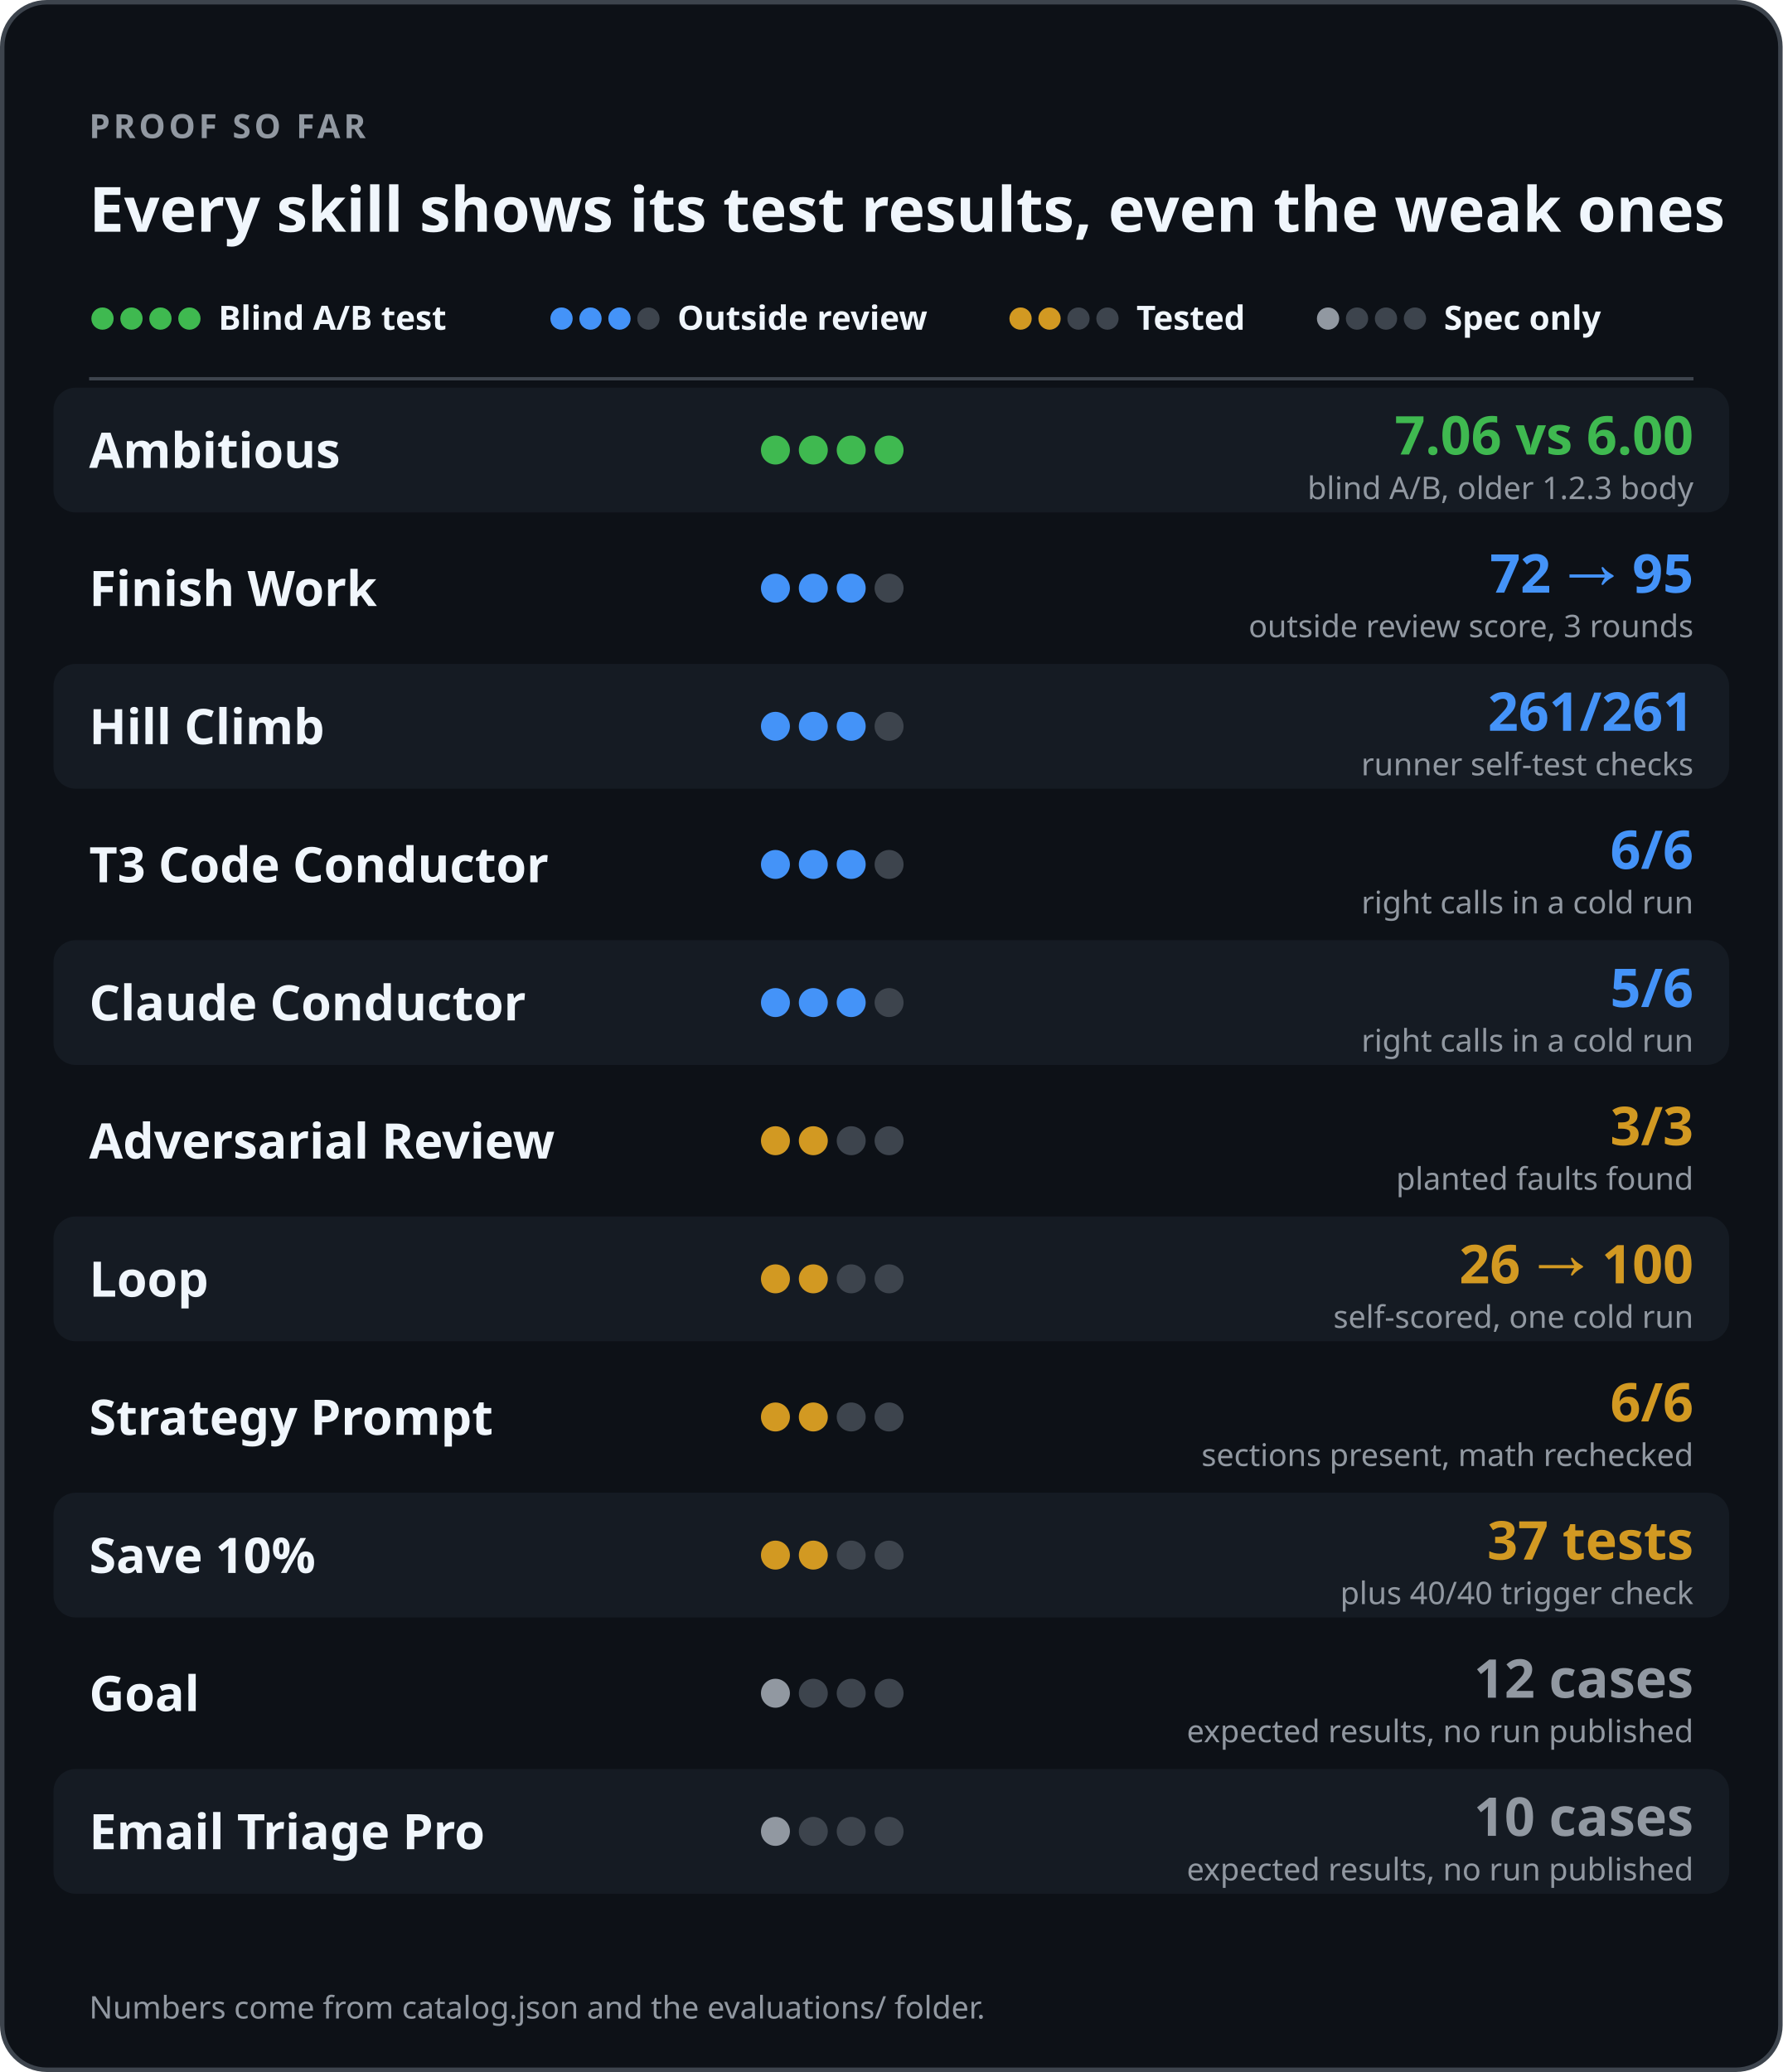
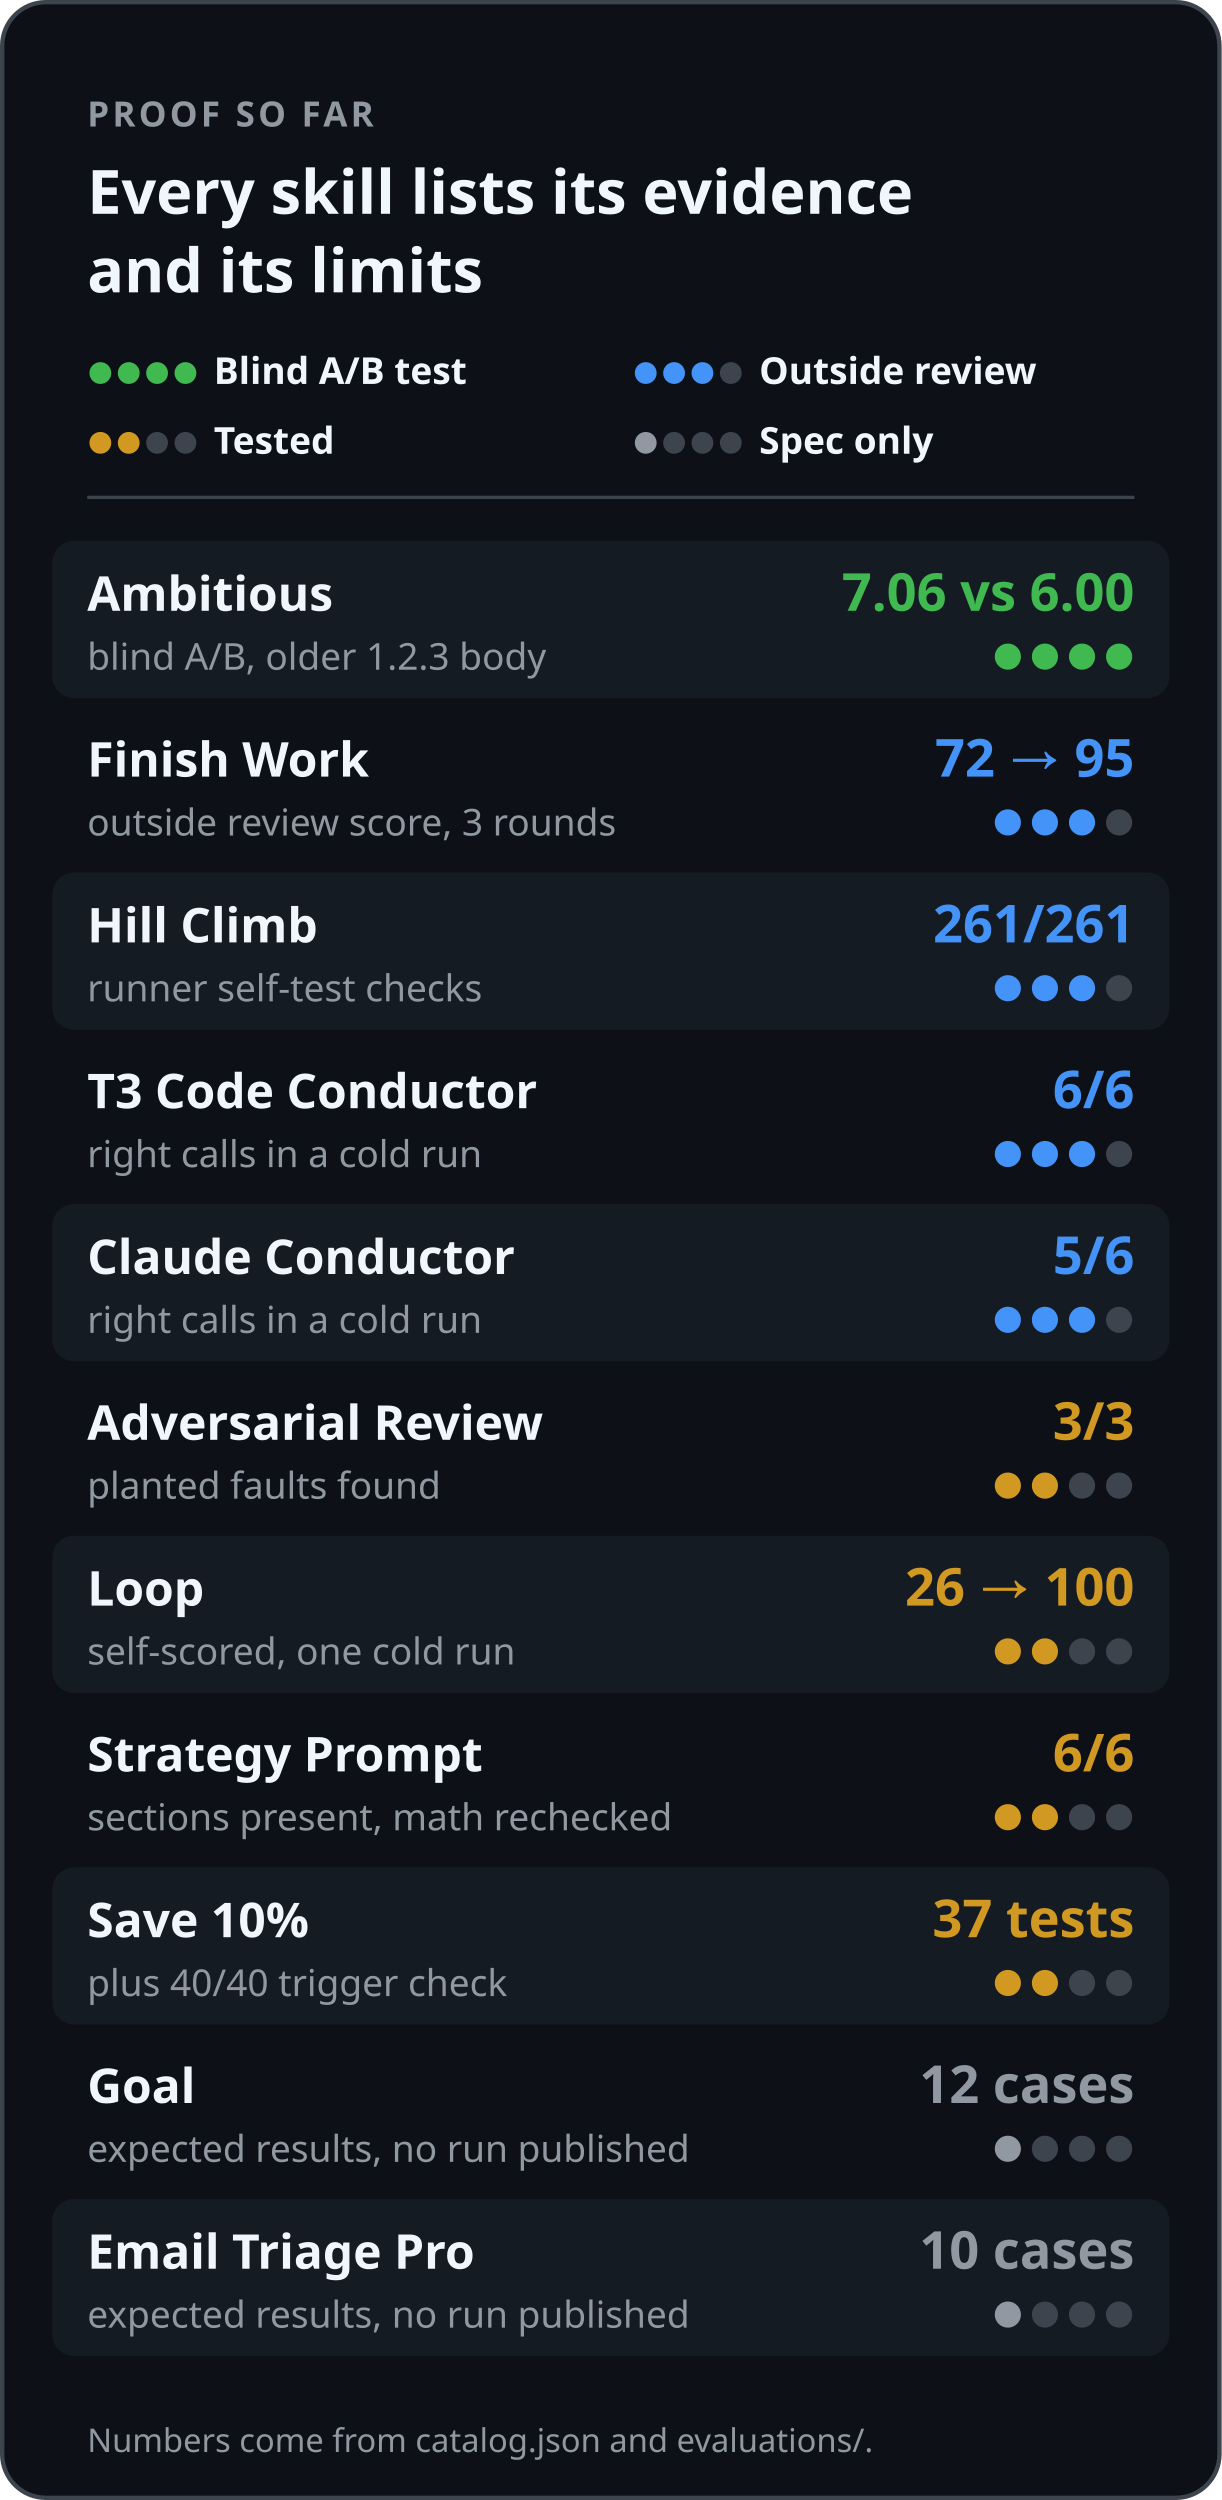
- <svg xmlns="http://www.w3.org/2000/svg" width="800" height="930" viewBox="0 0 800 930" role="img" aria-labelledby="t d">
-   <rect x="1" y="1" width="798" height="928" rx="20" fill="#0d1117" stroke="#3d444d" stroke-width="2" />
-   <text x="40" y="62" font-family="-apple-system, BlinkMacSystemFont, 'Segoe UI', 'Noto Sans', Helvetica, Arial, sans-serif" font-size="15" font-weight="600" fill="#9198a1" text-anchor="start" letter-spacing="1.5">PROOF SO FAR</text>
-   <text x="40" y="104" font-family="-apple-system, BlinkMacSystemFont, 'Segoe UI', 'Noto Sans', Helvetica, Arial, sans-serif" font-size="28" font-weight="700" fill="#f0f6fc" text-anchor="start">Every skill shows its test results, even the weak ones</text>
-   <circle cx="46" cy="143" r="5" fill="#3fb950" />
-   <circle cx="59" cy="143" r="5" fill="#3fb950" />
-   <circle cx="72" cy="143" r="5" fill="#3fb950" />
-   <circle cx="85" cy="143" r="5" fill="#3fb950" />
-   <text x="98" y="148" font-family="-apple-system, BlinkMacSystemFont, 'Segoe UI', 'Noto Sans', Helvetica, Arial, sans-serif" font-size="15" font-weight="600" fill="#f0f6fc" text-anchor="start">Blind A/B test</text>
-   <circle cx="252" cy="143" r="5" fill="#4493f8" />
-   <circle cx="265" cy="143" r="5" fill="#4493f8" />
-   <circle cx="278" cy="143" r="5" fill="#4493f8" />
-   <circle cx="291" cy="143" r="5" fill="#3d444d" />
-   <text x="304" y="148" font-family="-apple-system, BlinkMacSystemFont, 'Segoe UI', 'Noto Sans', Helvetica, Arial, sans-serif" font-size="15" font-weight="600" fill="#f0f6fc" text-anchor="start">Outside review</text>
-   <circle cx="458" cy="143" r="5" fill="#d29922" />
-   <circle cx="471" cy="143" r="5" fill="#d29922" />
-   <circle cx="484" cy="143" r="5" fill="#3d444d" />
-   <circle cx="497" cy="143" r="5" fill="#3d444d" />
-   <text x="510" y="148" font-family="-apple-system, BlinkMacSystemFont, 'Segoe UI', 'Noto Sans', Helvetica, Arial, sans-serif" font-size="15" font-weight="600" fill="#f0f6fc" text-anchor="start">Tested</text>
-   <circle cx="596" cy="143" r="5" fill="#9198a1" />
-   <circle cx="609" cy="143" r="5" fill="#3d444d" />
-   <circle cx="622" cy="143" r="5" fill="#3d444d" />
-   <circle cx="635" cy="143" r="5" fill="#3d444d" />
-   <text x="648" y="148" font-family="-apple-system, BlinkMacSystemFont, 'Segoe UI', 'Noto Sans', Helvetica, Arial, sans-serif" font-size="15" font-weight="600" fill="#f0f6fc" text-anchor="start">Spec only</text>
-   <line x1="40" y1="170" x2="760" y2="170" stroke="#3d444d" stroke-width="1.5" />
-   <rect x="24" y="174" width="752" height="56" rx="10" fill="#151b23" />
-   <text x="40" y="210" font-family="-apple-system, BlinkMacSystemFont, 'Segoe UI', 'Noto Sans', Helvetica, Arial, sans-serif" font-size="22" font-weight="700" fill="#f0f6fc" text-anchor="start">Ambitious</text>
-   <circle cx="348" cy="202" r="6.5" fill="#3fb950" />
-   <circle cx="365" cy="202" r="6.5" fill="#3fb950" />
-   <circle cx="382" cy="202" r="6.5" fill="#3fb950" />
-   <circle cx="399" cy="202" r="6.5" fill="#3fb950" />
-   <text x="760" y="204" font-family="-apple-system, BlinkMacSystemFont, 'Segoe UI', 'Noto Sans', Helvetica, Arial, sans-serif" font-size="24" font-weight="700" fill="#3fb950" text-anchor="end">7.06 vs 6.00</text>
-   <text x="760" y="224" font-family="-apple-system, BlinkMacSystemFont, 'Segoe UI', 'Noto Sans', Helvetica, Arial, sans-serif" font-size="14" font-weight="400" fill="#9198a1" text-anchor="end">blind A/B, older 1.2.3 body</text>
-   <text x="40" y="272" font-family="-apple-system, BlinkMacSystemFont, 'Segoe UI', 'Noto Sans', Helvetica, Arial, sans-serif" font-size="22" font-weight="700" fill="#f0f6fc" text-anchor="start">Finish Work</text>
-   <circle cx="348" cy="264" r="6.5" fill="#4493f8" />
-   <circle cx="365" cy="264" r="6.5" fill="#4493f8" />
-   <circle cx="382" cy="264" r="6.5" fill="#4493f8" />
-   <circle cx="399" cy="264" r="6.5" fill="#3d444d" />
-   <text x="760" y="266" font-family="-apple-system, BlinkMacSystemFont, 'Segoe UI', 'Noto Sans', Helvetica, Arial, sans-serif" font-size="24" font-weight="700" fill="#4493f8" text-anchor="end">72 → 95</text>
-   <text x="760" y="286" font-family="-apple-system, BlinkMacSystemFont, 'Segoe UI', 'Noto Sans', Helvetica, Arial, sans-serif" font-size="14" font-weight="400" fill="#9198a1" text-anchor="end">outside review score, 3 rounds</text>
-   <rect x="24" y="298" width="752" height="56" rx="10" fill="#151b23" />
-   <text x="40" y="334" font-family="-apple-system, BlinkMacSystemFont, 'Segoe UI', 'Noto Sans', Helvetica, Arial, sans-serif" font-size="22" font-weight="700" fill="#f0f6fc" text-anchor="start">Hill Climb</text>
-   <circle cx="348" cy="326" r="6.5" fill="#4493f8" />
-   <circle cx="365" cy="326" r="6.5" fill="#4493f8" />
-   <circle cx="382" cy="326" r="6.5" fill="#4493f8" />
-   <circle cx="399" cy="326" r="6.5" fill="#3d444d" />
-   <text x="760" y="328" font-family="-apple-system, BlinkMacSystemFont, 'Segoe UI', 'Noto Sans', Helvetica, Arial, sans-serif" font-size="24" font-weight="700" fill="#4493f8" text-anchor="end">261/261</text>
-   <text x="760" y="348" font-family="-apple-system, BlinkMacSystemFont, 'Segoe UI', 'Noto Sans', Helvetica, Arial, sans-serif" font-size="14" font-weight="400" fill="#9198a1" text-anchor="end">runner self-test checks</text>
-   <text x="40" y="396" font-family="-apple-system, BlinkMacSystemFont, 'Segoe UI', 'Noto Sans', Helvetica, Arial, sans-serif" font-size="22" font-weight="700" fill="#f0f6fc" text-anchor="start">T3 Code Conductor</text>
-   <circle cx="348" cy="388" r="6.5" fill="#4493f8" />
-   <circle cx="365" cy="388" r="6.5" fill="#4493f8" />
-   <circle cx="382" cy="388" r="6.5" fill="#4493f8" />
-   <circle cx="399" cy="388" r="6.5" fill="#3d444d" />
-   <text x="760" y="390" font-family="-apple-system, BlinkMacSystemFont, 'Segoe UI', 'Noto Sans', Helvetica, Arial, sans-serif" font-size="24" font-weight="700" fill="#4493f8" text-anchor="end">6/6</text>
-   <text x="760" y="410" font-family="-apple-system, BlinkMacSystemFont, 'Segoe UI', 'Noto Sans', Helvetica, Arial, sans-serif" font-size="14" font-weight="400" fill="#9198a1" text-anchor="end">right calls in a cold run</text>
-   <rect x="24" y="422" width="752" height="56" rx="10" fill="#151b23" />
-   <text x="40" y="458" font-family="-apple-system, BlinkMacSystemFont, 'Segoe UI', 'Noto Sans', Helvetica, Arial, sans-serif" font-size="22" font-weight="700" fill="#f0f6fc" text-anchor="start">Claude Conductor</text>
-   <circle cx="348" cy="450" r="6.5" fill="#4493f8" />
-   <circle cx="365" cy="450" r="6.5" fill="#4493f8" />
-   <circle cx="382" cy="450" r="6.5" fill="#4493f8" />
-   <circle cx="399" cy="450" r="6.5" fill="#3d444d" />
-   <text x="760" y="452" font-family="-apple-system, BlinkMacSystemFont, 'Segoe UI', 'Noto Sans', Helvetica, Arial, sans-serif" font-size="24" font-weight="700" fill="#4493f8" text-anchor="end">5/6</text>
-   <text x="760" y="472" font-family="-apple-system, BlinkMacSystemFont, 'Segoe UI', 'Noto Sans', Helvetica, Arial, sans-serif" font-size="14" font-weight="400" fill="#9198a1" text-anchor="end">right calls in a cold run</text>
-   <text x="40" y="520" font-family="-apple-system, BlinkMacSystemFont, 'Segoe UI', 'Noto Sans', Helvetica, Arial, sans-serif" font-size="22" font-weight="700" fill="#f0f6fc" text-anchor="start">Adversarial Review</text>
-   <circle cx="348" cy="512" r="6.5" fill="#d29922" />
-   <circle cx="365" cy="512" r="6.5" fill="#d29922" />
-   <circle cx="382" cy="512" r="6.5" fill="#3d444d" />
-   <circle cx="399" cy="512" r="6.5" fill="#3d444d" />
-   <text x="760" y="514" font-family="-apple-system, BlinkMacSystemFont, 'Segoe UI', 'Noto Sans', Helvetica, Arial, sans-serif" font-size="24" font-weight="700" fill="#d29922" text-anchor="end">3/3</text>
-   <text x="760" y="534" font-family="-apple-system, BlinkMacSystemFont, 'Segoe UI', 'Noto Sans', Helvetica, Arial, sans-serif" font-size="14" font-weight="400" fill="#9198a1" text-anchor="end">planted faults found</text>
-   <rect x="24" y="546" width="752" height="56" rx="10" fill="#151b23" />
-   <text x="40" y="582" font-family="-apple-system, BlinkMacSystemFont, 'Segoe UI', 'Noto Sans', Helvetica, Arial, sans-serif" font-size="22" font-weight="700" fill="#f0f6fc" text-anchor="start">Loop</text>
-   <circle cx="348" cy="574" r="6.5" fill="#d29922" />
-   <circle cx="365" cy="574" r="6.5" fill="#d29922" />
-   <circle cx="382" cy="574" r="6.5" fill="#3d444d" />
-   <circle cx="399" cy="574" r="6.5" fill="#3d444d" />
-   <text x="760" y="576" font-family="-apple-system, BlinkMacSystemFont, 'Segoe UI', 'Noto Sans', Helvetica, Arial, sans-serif" font-size="24" font-weight="700" fill="#d29922" text-anchor="end">26 → 100</text>
-   <text x="760" y="596" font-family="-apple-system, BlinkMacSystemFont, 'Segoe UI', 'Noto Sans', Helvetica, Arial, sans-serif" font-size="14" font-weight="400" fill="#9198a1" text-anchor="end">self-scored, one cold run</text>
-   <text x="40" y="644" font-family="-apple-system, BlinkMacSystemFont, 'Segoe UI', 'Noto Sans', Helvetica, Arial, sans-serif" font-size="22" font-weight="700" fill="#f0f6fc" text-anchor="start">Strategy Prompt</text>
-   <circle cx="348" cy="636" r="6.5" fill="#d29922" />
-   <circle cx="365" cy="636" r="6.5" fill="#d29922" />
-   <circle cx="382" cy="636" r="6.5" fill="#3d444d" />
-   <circle cx="399" cy="636" r="6.5" fill="#3d444d" />
-   <text x="760" y="638" font-family="-apple-system, BlinkMacSystemFont, 'Segoe UI', 'Noto Sans', Helvetica, Arial, sans-serif" font-size="24" font-weight="700" fill="#d29922" text-anchor="end">6/6</text>
-   <text x="760" y="658" font-family="-apple-system, BlinkMacSystemFont, 'Segoe UI', 'Noto Sans', Helvetica, Arial, sans-serif" font-size="14" font-weight="400" fill="#9198a1" text-anchor="end">sections present, math rechecked</text>
-   <rect x="24" y="670" width="752" height="56" rx="10" fill="#151b23" />
-   <text x="40" y="706" font-family="-apple-system, BlinkMacSystemFont, 'Segoe UI', 'Noto Sans', Helvetica, Arial, sans-serif" font-size="22" font-weight="700" fill="#f0f6fc" text-anchor="start">Save 10%</text>
-   <circle cx="348" cy="698" r="6.5" fill="#d29922" />
-   <circle cx="365" cy="698" r="6.5" fill="#d29922" />
-   <circle cx="382" cy="698" r="6.5" fill="#3d444d" />
-   <circle cx="399" cy="698" r="6.5" fill="#3d444d" />
-   <text x="760" y="700" font-family="-apple-system, BlinkMacSystemFont, 'Segoe UI', 'Noto Sans', Helvetica, Arial, sans-serif" font-size="24" font-weight="700" fill="#d29922" text-anchor="end">37 tests</text>
-   <text x="760" y="720" font-family="-apple-system, BlinkMacSystemFont, 'Segoe UI', 'Noto Sans', Helvetica, Arial, sans-serif" font-size="14" font-weight="400" fill="#9198a1" text-anchor="end">plus 40/40 trigger check</text>
-   <text x="40" y="768" font-family="-apple-system, BlinkMacSystemFont, 'Segoe UI', 'Noto Sans', Helvetica, Arial, sans-serif" font-size="22" font-weight="700" fill="#f0f6fc" text-anchor="start">Goal</text>
-   <circle cx="348" cy="760" r="6.5" fill="#9198a1" />
-   <circle cx="365" cy="760" r="6.5" fill="#3d444d" />
-   <circle cx="382" cy="760" r="6.5" fill="#3d444d" />
-   <circle cx="399" cy="760" r="6.5" fill="#3d444d" />
-   <text x="760" y="762" font-family="-apple-system, BlinkMacSystemFont, 'Segoe UI', 'Noto Sans', Helvetica, Arial, sans-serif" font-size="24" font-weight="700" fill="#9198a1" text-anchor="end">12 cases</text>
-   <text x="760" y="782" font-family="-apple-system, BlinkMacSystemFont, 'Segoe UI', 'Noto Sans', Helvetica, Arial, sans-serif" font-size="14" font-weight="400" fill="#9198a1" text-anchor="end">expected results, no run published</text>
-   <rect x="24" y="794" width="752" height="56" rx="10" fill="#151b23" />
-   <text x="40" y="830" font-family="-apple-system, BlinkMacSystemFont, 'Segoe UI', 'Noto Sans', Helvetica, Arial, sans-serif" font-size="22" font-weight="700" fill="#f0f6fc" text-anchor="start">Email Triage Pro</text>
-   <circle cx="348" cy="822" r="6.5" fill="#9198a1" />
-   <circle cx="365" cy="822" r="6.5" fill="#3d444d" />
-   <circle cx="382" cy="822" r="6.5" fill="#3d444d" />
-   <circle cx="399" cy="822" r="6.5" fill="#3d444d" />
-   <text x="760" y="824" font-family="-apple-system, BlinkMacSystemFont, 'Segoe UI', 'Noto Sans', Helvetica, Arial, sans-serif" font-size="24" font-weight="700" fill="#9198a1" text-anchor="end">10 cases</text>
-   <text x="760" y="844" font-family="-apple-system, BlinkMacSystemFont, 'Segoe UI', 'Noto Sans', Helvetica, Arial, sans-serif" font-size="14" font-weight="400" fill="#9198a1" text-anchor="end">expected results, no run published</text>
-   <text x="40" y="906" font-family="-apple-system, BlinkMacSystemFont, 'Segoe UI', 'Noto Sans', Helvetica, Arial, sans-serif" font-size="14" font-weight="400" fill="#9198a1" text-anchor="start">Numbers come from catalog.json and the evaluations/ folder.</text>
+ <svg xmlns="http://www.w3.org/2000/svg" width="560" height="1146" viewBox="0 0 560 1146" role="img" aria-labelledby="t d">
+   <rect x="1" y="1" width="558" height="1144" rx="20" fill="#0d1117" stroke="#3d444d" stroke-width="2" />
+   <text x="40" y="58" font-family="-apple-system, BlinkMacSystemFont, 'Segoe UI', 'Noto Sans', Helvetica, Arial, sans-serif" font-size="16" font-weight="600" fill="#9198a1" text-anchor="start" letter-spacing="1.5">PROOF SO FAR</text>
+   <text x="40" y="98" font-family="-apple-system, BlinkMacSystemFont, 'Segoe UI', 'Noto Sans', Helvetica, Arial, sans-serif" font-size="28" font-weight="700" fill="#f0f6fc" text-anchor="start">Every skill lists its evidence</text>
+   <text x="40" y="134" font-family="-apple-system, BlinkMacSystemFont, 'Segoe UI', 'Noto Sans', Helvetica, Arial, sans-serif" font-size="28" font-weight="700" fill="#f0f6fc" text-anchor="start">and its limits</text>
+   <circle cx="46" cy="171" r="5" fill="#3fb950" />
+   <circle cx="59" cy="171" r="5" fill="#3fb950" />
+   <circle cx="72" cy="171" r="5" fill="#3fb950" />
+   <circle cx="85" cy="171" r="5" fill="#3fb950" />
+   <text x="98" y="176" font-family="-apple-system, BlinkMacSystemFont, 'Segoe UI', 'Noto Sans', Helvetica, Arial, sans-serif" font-size="17" font-weight="600" fill="#f0f6fc" text-anchor="start">Blind A/B test</text>
+   <circle cx="296" cy="171" r="5" fill="#4493f8" />
+   <circle cx="309" cy="171" r="5" fill="#4493f8" />
+   <circle cx="322" cy="171" r="5" fill="#4493f8" />
+   <circle cx="335" cy="171" r="5" fill="#3d444d" />
+   <text x="348" y="176" font-family="-apple-system, BlinkMacSystemFont, 'Segoe UI', 'Noto Sans', Helvetica, Arial, sans-serif" font-size="17" font-weight="600" fill="#f0f6fc" text-anchor="start">Outside review</text>
+   <circle cx="46" cy="203" r="5" fill="#d29922" />
+   <circle cx="59" cy="203" r="5" fill="#d29922" />
+   <circle cx="72" cy="203" r="5" fill="#3d444d" />
+   <circle cx="85" cy="203" r="5" fill="#3d444d" />
+   <text x="98" y="208" font-family="-apple-system, BlinkMacSystemFont, 'Segoe UI', 'Noto Sans', Helvetica, Arial, sans-serif" font-size="17" font-weight="600" fill="#f0f6fc" text-anchor="start">Tested</text>
+   <circle cx="296" cy="203" r="5" fill="#9198a1" />
+   <circle cx="309" cy="203" r="5" fill="#3d444d" />
+   <circle cx="322" cy="203" r="5" fill="#3d444d" />
+   <circle cx="335" cy="203" r="5" fill="#3d444d" />
+   <text x="348" y="208" font-family="-apple-system, BlinkMacSystemFont, 'Segoe UI', 'Noto Sans', Helvetica, Arial, sans-serif" font-size="17" font-weight="600" fill="#f0f6fc" text-anchor="start">Spec only</text>
+   <line x1="40" y1="228" x2="520" y2="228" stroke="#3d444d" stroke-width="1.5" />
+   <rect x="24" y="248" width="512" height="72" rx="10" fill="#151b23" />
+   <text x="40" y="280" font-family="-apple-system, BlinkMacSystemFont, 'Segoe UI', 'Noto Sans', Helvetica, Arial, sans-serif" font-size="22" font-weight="700" fill="#f0f6fc" text-anchor="start">Ambitious</text>
+   <text x="520" y="280" font-family="-apple-system, BlinkMacSystemFont, 'Segoe UI', 'Noto Sans', Helvetica, Arial, sans-serif" font-size="24" font-weight="700" fill="#3fb950" text-anchor="end">7.06 vs 6.00</text>
+   <text x="40" y="307" font-family="-apple-system, BlinkMacSystemFont, 'Segoe UI', 'Noto Sans', Helvetica, Arial, sans-serif" font-size="17" font-weight="400" fill="#9198a1" text-anchor="start">blind A/B, older 1.2.3 body</text>
+   <circle cx="462" cy="301" r="6" fill="#3fb950" />
+   <circle cx="479" cy="301" r="6" fill="#3fb950" />
+   <circle cx="496" cy="301" r="6" fill="#3fb950" />
+   <circle cx="513" cy="301" r="6" fill="#3fb950" />
+   <text x="40" y="356" font-family="-apple-system, BlinkMacSystemFont, 'Segoe UI', 'Noto Sans', Helvetica, Arial, sans-serif" font-size="22" font-weight="700" fill="#f0f6fc" text-anchor="start">Finish Work</text>
+   <text x="520" y="356" font-family="-apple-system, BlinkMacSystemFont, 'Segoe UI', 'Noto Sans', Helvetica, Arial, sans-serif" font-size="24" font-weight="700" fill="#4493f8" text-anchor="end">72 → 95</text>
+   <text x="40" y="383" font-family="-apple-system, BlinkMacSystemFont, 'Segoe UI', 'Noto Sans', Helvetica, Arial, sans-serif" font-size="17" font-weight="400" fill="#9198a1" text-anchor="start">outside review score, 3 rounds</text>
+   <circle cx="462" cy="377" r="6" fill="#4493f8" />
+   <circle cx="479" cy="377" r="6" fill="#4493f8" />
+   <circle cx="496" cy="377" r="6" fill="#4493f8" />
+   <circle cx="513" cy="377" r="6" fill="#3d444d" />
+   <rect x="24" y="400" width="512" height="72" rx="10" fill="#151b23" />
+   <text x="40" y="432" font-family="-apple-system, BlinkMacSystemFont, 'Segoe UI', 'Noto Sans', Helvetica, Arial, sans-serif" font-size="22" font-weight="700" fill="#f0f6fc" text-anchor="start">Hill Climb</text>
+   <text x="520" y="432" font-family="-apple-system, BlinkMacSystemFont, 'Segoe UI', 'Noto Sans', Helvetica, Arial, sans-serif" font-size="24" font-weight="700" fill="#4493f8" text-anchor="end">261/261</text>
+   <text x="40" y="459" font-family="-apple-system, BlinkMacSystemFont, 'Segoe UI', 'Noto Sans', Helvetica, Arial, sans-serif" font-size="17" font-weight="400" fill="#9198a1" text-anchor="start">runner self-test checks</text>
+   <circle cx="462" cy="453" r="6" fill="#4493f8" />
+   <circle cx="479" cy="453" r="6" fill="#4493f8" />
+   <circle cx="496" cy="453" r="6" fill="#4493f8" />
+   <circle cx="513" cy="453" r="6" fill="#3d444d" />
+   <text x="40" y="508" font-family="-apple-system, BlinkMacSystemFont, 'Segoe UI', 'Noto Sans', Helvetica, Arial, sans-serif" font-size="22" font-weight="700" fill="#f0f6fc" text-anchor="start">T3 Code Conductor</text>
+   <text x="520" y="508" font-family="-apple-system, BlinkMacSystemFont, 'Segoe UI', 'Noto Sans', Helvetica, Arial, sans-serif" font-size="24" font-weight="700" fill="#4493f8" text-anchor="end">6/6</text>
+   <text x="40" y="535" font-family="-apple-system, BlinkMacSystemFont, 'Segoe UI', 'Noto Sans', Helvetica, Arial, sans-serif" font-size="17" font-weight="400" fill="#9198a1" text-anchor="start">right calls in a cold run</text>
+   <circle cx="462" cy="529" r="6" fill="#4493f8" />
+   <circle cx="479" cy="529" r="6" fill="#4493f8" />
+   <circle cx="496" cy="529" r="6" fill="#4493f8" />
+   <circle cx="513" cy="529" r="6" fill="#3d444d" />
+   <rect x="24" y="552" width="512" height="72" rx="10" fill="#151b23" />
+   <text x="40" y="584" font-family="-apple-system, BlinkMacSystemFont, 'Segoe UI', 'Noto Sans', Helvetica, Arial, sans-serif" font-size="22" font-weight="700" fill="#f0f6fc" text-anchor="start">Claude Conductor</text>
+   <text x="520" y="584" font-family="-apple-system, BlinkMacSystemFont, 'Segoe UI', 'Noto Sans', Helvetica, Arial, sans-serif" font-size="24" font-weight="700" fill="#4493f8" text-anchor="end">5/6</text>
+   <text x="40" y="611" font-family="-apple-system, BlinkMacSystemFont, 'Segoe UI', 'Noto Sans', Helvetica, Arial, sans-serif" font-size="17" font-weight="400" fill="#9198a1" text-anchor="start">right calls in a cold run</text>
+   <circle cx="462" cy="605" r="6" fill="#4493f8" />
+   <circle cx="479" cy="605" r="6" fill="#4493f8" />
+   <circle cx="496" cy="605" r="6" fill="#4493f8" />
+   <circle cx="513" cy="605" r="6" fill="#3d444d" />
+   <text x="40" y="660" font-family="-apple-system, BlinkMacSystemFont, 'Segoe UI', 'Noto Sans', Helvetica, Arial, sans-serif" font-size="22" font-weight="700" fill="#f0f6fc" text-anchor="start">Adversarial Review</text>
+   <text x="520" y="660" font-family="-apple-system, BlinkMacSystemFont, 'Segoe UI', 'Noto Sans', Helvetica, Arial, sans-serif" font-size="24" font-weight="700" fill="#d29922" text-anchor="end">3/3</text>
+   <text x="40" y="687" font-family="-apple-system, BlinkMacSystemFont, 'Segoe UI', 'Noto Sans', Helvetica, Arial, sans-serif" font-size="17" font-weight="400" fill="#9198a1" text-anchor="start">planted faults found</text>
+   <circle cx="462" cy="681" r="6" fill="#d29922" />
+   <circle cx="479" cy="681" r="6" fill="#d29922" />
+   <circle cx="496" cy="681" r="6" fill="#3d444d" />
+   <circle cx="513" cy="681" r="6" fill="#3d444d" />
+   <rect x="24" y="704" width="512" height="72" rx="10" fill="#151b23" />
+   <text x="40" y="736" font-family="-apple-system, BlinkMacSystemFont, 'Segoe UI', 'Noto Sans', Helvetica, Arial, sans-serif" font-size="22" font-weight="700" fill="#f0f6fc" text-anchor="start">Loop</text>
+   <text x="520" y="736" font-family="-apple-system, BlinkMacSystemFont, 'Segoe UI', 'Noto Sans', Helvetica, Arial, sans-serif" font-size="24" font-weight="700" fill="#d29922" text-anchor="end">26 → 100</text>
+   <text x="40" y="763" font-family="-apple-system, BlinkMacSystemFont, 'Segoe UI', 'Noto Sans', Helvetica, Arial, sans-serif" font-size="17" font-weight="400" fill="#9198a1" text-anchor="start">self-scored, one cold run</text>
+   <circle cx="462" cy="757" r="6" fill="#d29922" />
+   <circle cx="479" cy="757" r="6" fill="#d29922" />
+   <circle cx="496" cy="757" r="6" fill="#3d444d" />
+   <circle cx="513" cy="757" r="6" fill="#3d444d" />
+   <text x="40" y="812" font-family="-apple-system, BlinkMacSystemFont, 'Segoe UI', 'Noto Sans', Helvetica, Arial, sans-serif" font-size="22" font-weight="700" fill="#f0f6fc" text-anchor="start">Strategy Prompt</text>
+   <text x="520" y="812" font-family="-apple-system, BlinkMacSystemFont, 'Segoe UI', 'Noto Sans', Helvetica, Arial, sans-serif" font-size="24" font-weight="700" fill="#d29922" text-anchor="end">6/6</text>
+   <text x="40" y="839" font-family="-apple-system, BlinkMacSystemFont, 'Segoe UI', 'Noto Sans', Helvetica, Arial, sans-serif" font-size="17" font-weight="400" fill="#9198a1" text-anchor="start">sections present, math rechecked</text>
+   <circle cx="462" cy="833" r="6" fill="#d29922" />
+   <circle cx="479" cy="833" r="6" fill="#d29922" />
+   <circle cx="496" cy="833" r="6" fill="#3d444d" />
+   <circle cx="513" cy="833" r="6" fill="#3d444d" />
+   <rect x="24" y="856" width="512" height="72" rx="10" fill="#151b23" />
+   <text x="40" y="888" font-family="-apple-system, BlinkMacSystemFont, 'Segoe UI', 'Noto Sans', Helvetica, Arial, sans-serif" font-size="22" font-weight="700" fill="#f0f6fc" text-anchor="start">Save 10%</text>
+   <text x="520" y="888" font-family="-apple-system, BlinkMacSystemFont, 'Segoe UI', 'Noto Sans', Helvetica, Arial, sans-serif" font-size="24" font-weight="700" fill="#d29922" text-anchor="end">37 tests</text>
+   <text x="40" y="915" font-family="-apple-system, BlinkMacSystemFont, 'Segoe UI', 'Noto Sans', Helvetica, Arial, sans-serif" font-size="17" font-weight="400" fill="#9198a1" text-anchor="start">plus 40/40 trigger check</text>
+   <circle cx="462" cy="909" r="6" fill="#d29922" />
+   <circle cx="479" cy="909" r="6" fill="#d29922" />
+   <circle cx="496" cy="909" r="6" fill="#3d444d" />
+   <circle cx="513" cy="909" r="6" fill="#3d444d" />
+   <text x="40" y="964" font-family="-apple-system, BlinkMacSystemFont, 'Segoe UI', 'Noto Sans', Helvetica, Arial, sans-serif" font-size="22" font-weight="700" fill="#f0f6fc" text-anchor="start">Goal</text>
+   <text x="520" y="964" font-family="-apple-system, BlinkMacSystemFont, 'Segoe UI', 'Noto Sans', Helvetica, Arial, sans-serif" font-size="24" font-weight="700" fill="#9198a1" text-anchor="end">12 cases</text>
+   <text x="40" y="991" font-family="-apple-system, BlinkMacSystemFont, 'Segoe UI', 'Noto Sans', Helvetica, Arial, sans-serif" font-size="17" font-weight="400" fill="#9198a1" text-anchor="start">expected results, no run published</text>
+   <circle cx="462" cy="985" r="6" fill="#9198a1" />
+   <circle cx="479" cy="985" r="6" fill="#3d444d" />
+   <circle cx="496" cy="985" r="6" fill="#3d444d" />
+   <circle cx="513" cy="985" r="6" fill="#3d444d" />
+   <rect x="24" y="1008" width="512" height="72" rx="10" fill="#151b23" />
+   <text x="40" y="1040" font-family="-apple-system, BlinkMacSystemFont, 'Segoe UI', 'Noto Sans', Helvetica, Arial, sans-serif" font-size="22" font-weight="700" fill="#f0f6fc" text-anchor="start">Email Triage Pro</text>
+   <text x="520" y="1040" font-family="-apple-system, BlinkMacSystemFont, 'Segoe UI', 'Noto Sans', Helvetica, Arial, sans-serif" font-size="24" font-weight="700" fill="#9198a1" text-anchor="end">10 cases</text>
+   <text x="40" y="1067" font-family="-apple-system, BlinkMacSystemFont, 'Segoe UI', 'Noto Sans', Helvetica, Arial, sans-serif" font-size="17" font-weight="400" fill="#9198a1" text-anchor="start">expected results, no run published</text>
+   <circle cx="462" cy="1061" r="6" fill="#9198a1" />
+   <circle cx="479" cy="1061" r="6" fill="#3d444d" />
+   <circle cx="496" cy="1061" r="6" fill="#3d444d" />
+   <circle cx="513" cy="1061" r="6" fill="#3d444d" />
+   <text x="40" y="1124" font-family="-apple-system, BlinkMacSystemFont, 'Segoe UI', 'Noto Sans', Helvetica, Arial, sans-serif" font-size="15" font-weight="400" fill="#9198a1" text-anchor="start">Numbers come from catalog.json and evaluations/.</text>
</svg>
